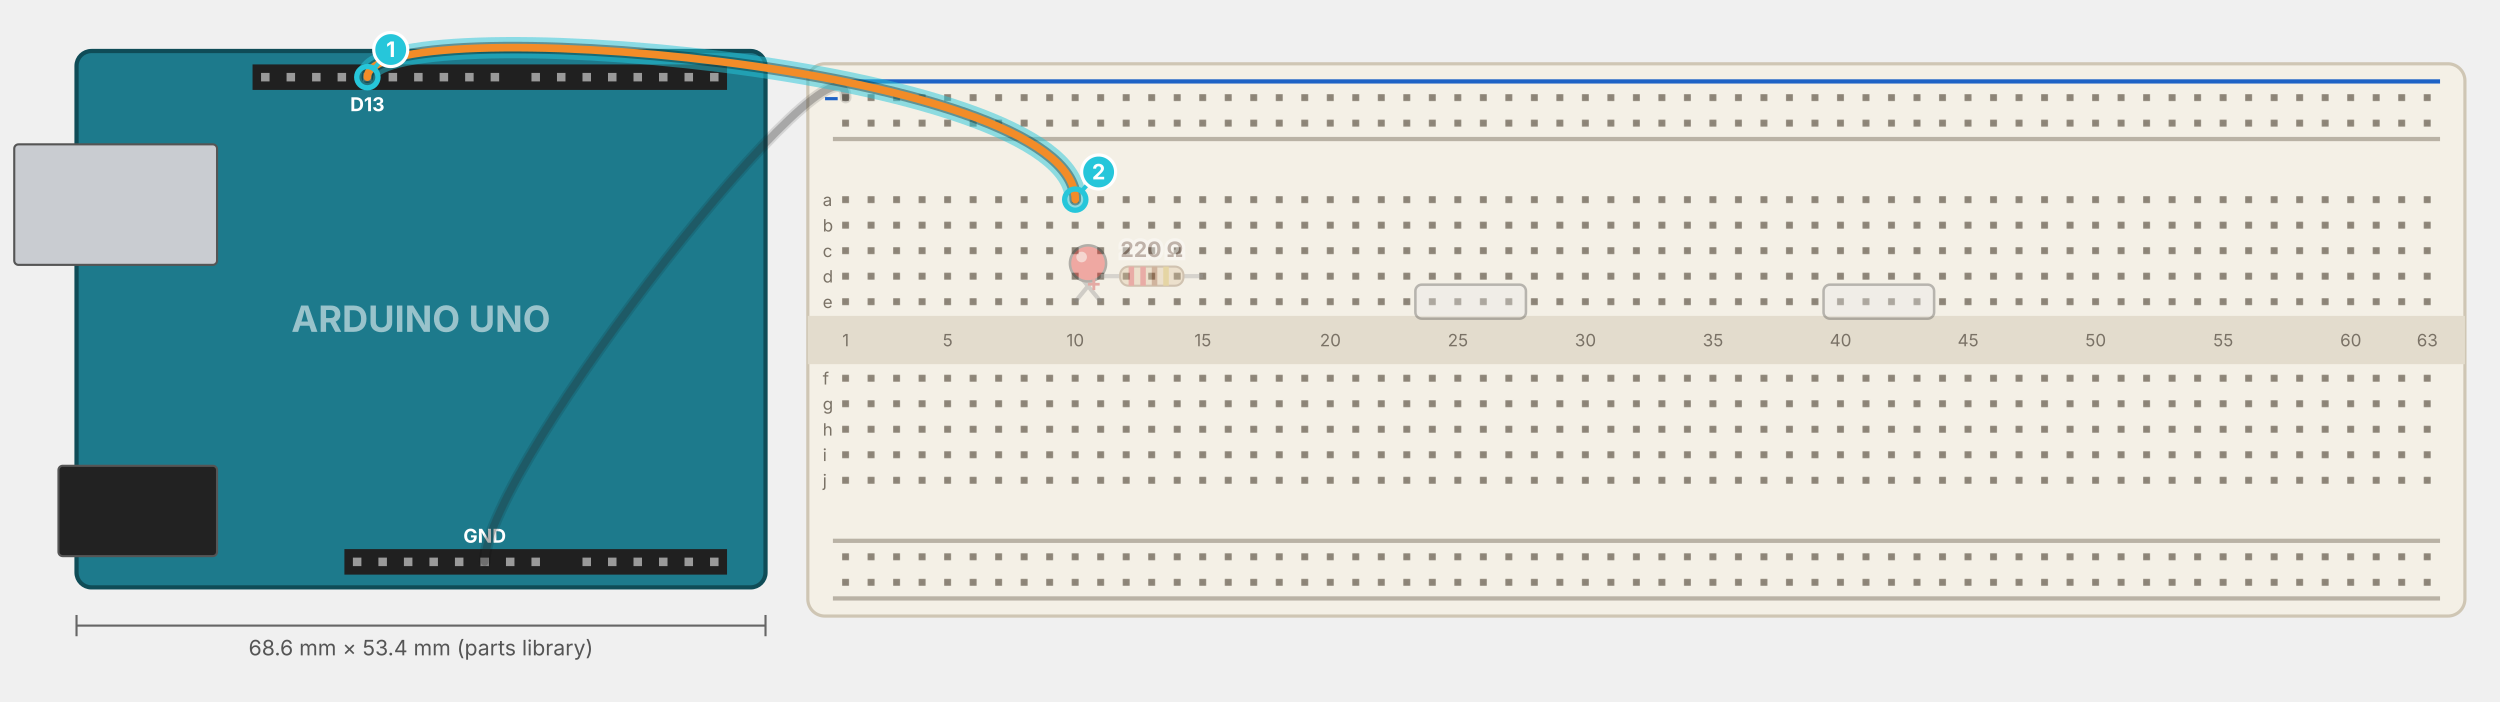
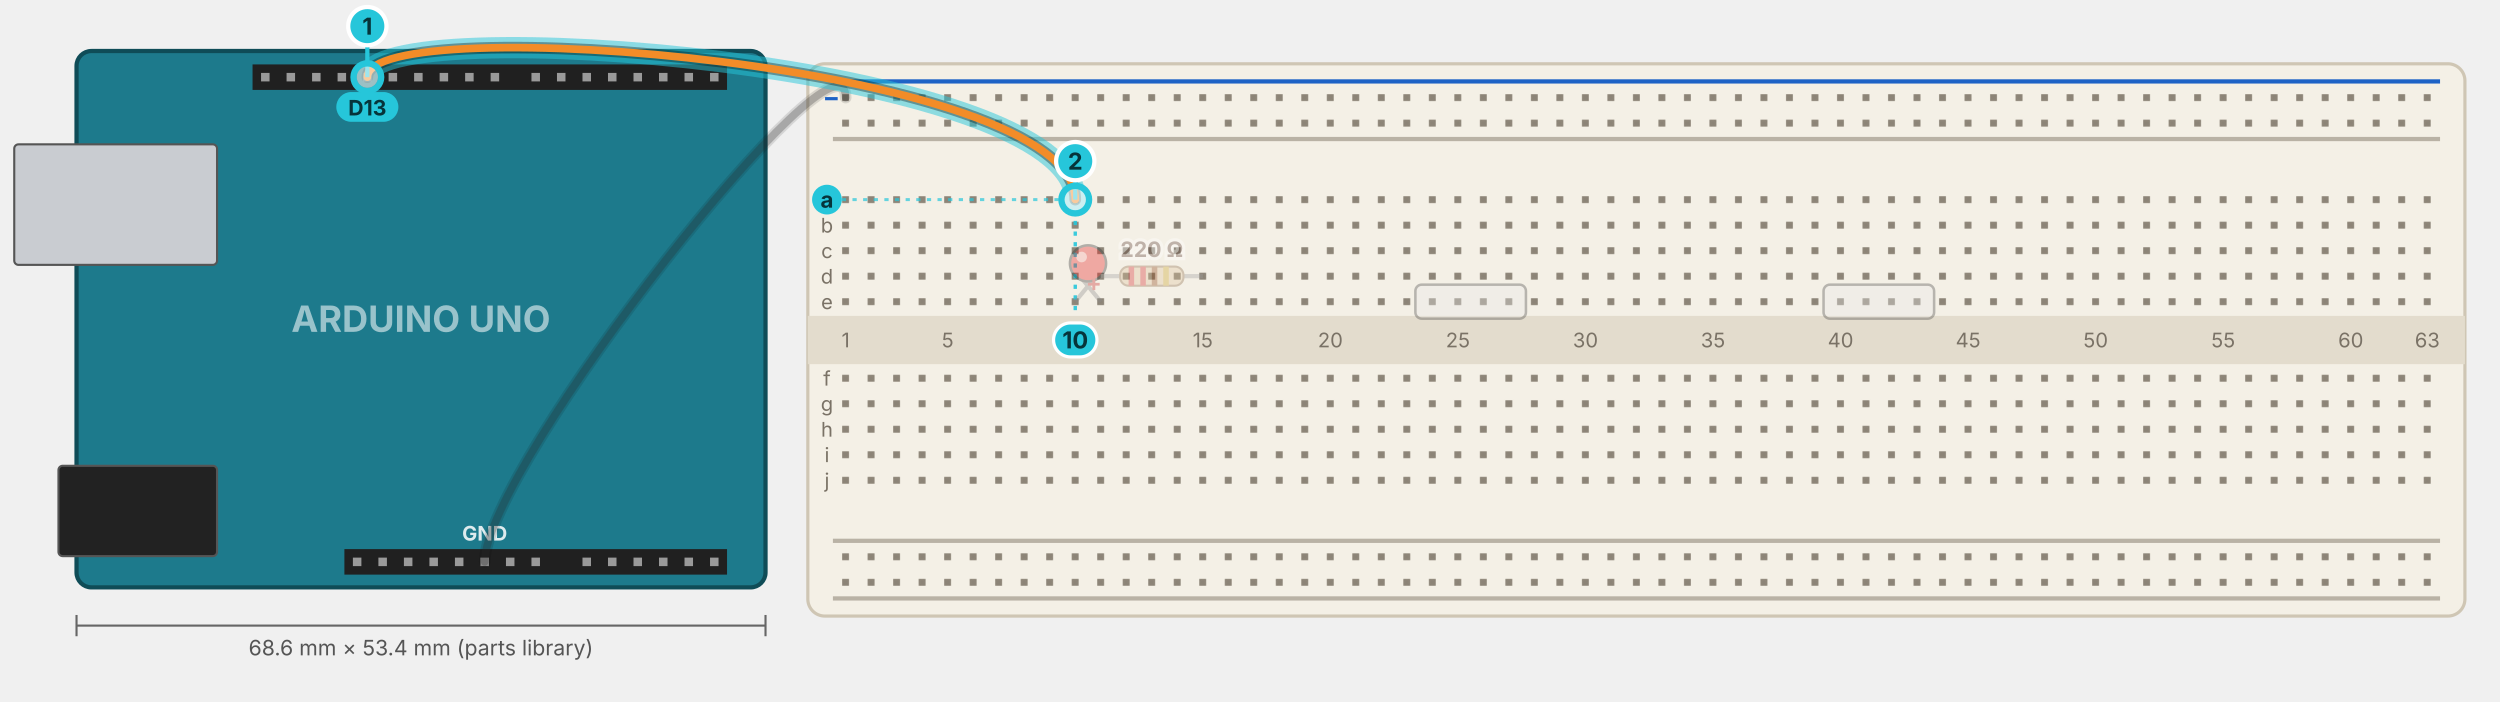
<svg xmlns="http://www.w3.org/2000/svg" viewBox="0 0 1176 330" font-family="system-ui,-apple-system,Segoe UI,sans-serif">
  <rect x="36" y="24" width="324.1" height="252.3" rx="7" fill="#1d7a8c" stroke="#0f4c57" stroke-width="2" />
  <rect x="6.7" y="67.9" width="95.4" height="56.7" rx="2" fill="#c9ccd1" stroke="#555" />
  <rect x="27.5" y="219.1" width="74.6" height="42.5" rx="2" fill="#222" stroke="#555" />
  <rect x="118.8" y="30.3" width="223.2" height="12.0" fill="#202020" />
  <rect x="162.0" y="258.3" width="180.0" height="12.0" fill="#202020" />
  <rect x="166.0" y="262.3" width="4" height="4" fill="#9a9a9a" />
  <rect x="178.0" y="262.3" width="4" height="4" fill="#9a9a9a" />
  <rect x="190.0" y="262.3" width="4" height="4" fill="#9a9a9a" />
  <rect x="202.0" y="262.3" width="4" height="4" fill="#9a9a9a" />
  <rect x="214.0" y="262.3" width="4" height="4" fill="#9a9a9a" />
  <rect x="226.0" y="262.3" width="4" height="4" fill="#9a9a9a" />
  <rect x="238.0" y="262.3" width="4" height="4" fill="#9a9a9a" />
  <rect x="250.0" y="262.3" width="4" height="4" fill="#9a9a9a" />
  <rect x="274.0" y="262.3" width="4" height="4" fill="#9a9a9a" />
  <rect x="286.0" y="262.3" width="4" height="4" fill="#9a9a9a" />
  <rect x="298.0" y="262.3" width="4" height="4" fill="#9a9a9a" />
  <rect x="310.0" y="262.3" width="4" height="4" fill="#9a9a9a" />
  <rect x="322.0" y="262.3" width="4" height="4" fill="#9a9a9a" />
  <rect x="334.0" y="262.3" width="4" height="4" fill="#9a9a9a" />
  <rect x="334.0" y="34.3" width="4" height="4" fill="#9a9a9a" />
  <rect x="322.0" y="34.3" width="4" height="4" fill="#9a9a9a" />
  <rect x="310.0" y="34.3" width="4" height="4" fill="#9a9a9a" />
  <rect x="298.0" y="34.3" width="4" height="4" fill="#9a9a9a" />
  <rect x="286.0" y="34.3" width="4" height="4" fill="#9a9a9a" />
  <rect x="274.0" y="34.3" width="4" height="4" fill="#9a9a9a" />
  <rect x="262.0" y="34.3" width="4" height="4" fill="#9a9a9a" />
  <rect x="250.0" y="34.3" width="4" height="4" fill="#9a9a9a" />
  <rect x="230.8" y="34.3" width="4" height="4" fill="#9a9a9a" />
  <rect x="218.8" y="34.3" width="4" height="4" fill="#9a9a9a" />
  <rect x="206.8" y="34.3" width="4" height="4" fill="#9a9a9a" />
  <rect x="194.8" y="34.3" width="4" height="4" fill="#9a9a9a" />
  <rect x="182.8" y="34.3" width="4" height="4" fill="#9a9a9a" />
  <rect x="170.8" y="34.3" width="4" height="4" fill="#9a9a9a" />
  <rect x="158.8" y="34.3" width="4" height="4" fill="#9a9a9a" />
  <rect x="146.8" y="34.3" width="4" height="4" fill="#9a9a9a" />
  <rect x="134.8" y="34.3" width="4" height="4" fill="#9a9a9a" />
  <rect x="122.8" y="34.3" width="4" height="4" fill="#9a9a9a" />
  <text x="198.0" y="156.1" text-anchor="middle" font-size="17" font-weight="700" fill="#ffffff" opacity=".55">ARDUINO UNO</text>
-   <text x="172.8" y="52.3" text-anchor="middle" font-size="9" font-weight="700" fill="#fff">D13</text>
-   <text x="228.0" y="255.3" text-anchor="middle" font-size="9" font-weight="700" fill="#fff">GND</text>
+   <rect x="158.2" y="43.3" width="29.2" height="14" rx="7" fill="#26c6da" />
+   <text x="172.8" y="54.3" text-anchor="middle" font-size="10" font-weight="700" fill="#06343a">D13</text>
+   <text x="228.0" y="254.3" text-anchor="middle" font-size="9.5" font-weight="700" fill="#fff" opacity=".85">GND</text>
  <path d="M36 289.283v10M360.1 289.283v10M36 294.283H360.1" stroke="#666" fill="none" />
  <text x="198.0" y="308.283" text-anchor="middle" font-size="10" fill="#555">68.6 mm × 53.4 mm (parts library)</text>
  <rect x="380" y="30" width="779.5" height="259.8" rx="8" fill="#f4f0e6" stroke="#cfc6b4" stroke-width="1.5" />
  <rect x="380" y="148.6" width="779.5" height="22.7" fill="#e3dccd" />
  <pattern id="holes" x="391.76" y="87.92" width="12" height="12" patternUnits="userSpaceOnUse">
    <rect x="4.4" y="4.4" width="3.2" height="3.2" fill="#8c8477" />
  </pattern>
  <rect x="391.8" y="87.9" width="756" height="60" fill="url(#holes)" />
  <rect x="391.8" y="171.9" width="756" height="60" fill="url(#holes)" />
  <rect x="391.8" y="51.9" width="756" height="12" fill="url(#holes)" />
  <line x1="391.8" y1="65.4" x2="1147.8" y2="65.4" stroke="#b9b2a5" stroke-width="2" />
  <rect x="391.8" y="39.9" width="756" height="12" fill="url(#holes)" />
  <line x1="391.8" y1="38.3" x2="1147.8" y2="38.3" stroke="#1e63c6" stroke-width="2" />
  <text x="387" y="49.9" font-size="12" font-weight="700" fill="#1e63c6">−</text>
  <rect x="391.8" y="256.0" width="756" height="12" fill="url(#holes)" />
  <line x1="391.8" y1="254.4" x2="1147.8" y2="254.4" stroke="#b9b2a5" stroke-width="2" />
  <rect x="391.8" y="268.0" width="756" height="12" fill="url(#holes)" />
  <line x1="391.8" y1="281.5" x2="1147.8" y2="281.5" stroke="#b9b2a5" stroke-width="2" />
-   <text x="397.8" y="162.9" text-anchor="middle" font-size="8" fill="#7a7266">1</text>
-   <text x="445.8" y="162.9" text-anchor="middle" font-size="8" fill="#7a7266">5</text>
-   <text x="505.8" y="162.9" text-anchor="middle" font-size="8" fill="#7a7266">10</text>
-   <text x="565.8" y="162.9" text-anchor="middle" font-size="8" fill="#7a7266">15</text>
-   <text x="625.8" y="162.9" text-anchor="middle" font-size="8" fill="#7a7266">20</text>
-   <text x="685.8" y="162.9" text-anchor="middle" font-size="8" fill="#7a7266">25</text>
-   <text x="745.8" y="162.9" text-anchor="middle" font-size="8" fill="#7a7266">30</text>
-   <text x="805.8" y="162.9" text-anchor="middle" font-size="8" fill="#7a7266">35</text>
-   <text x="865.8" y="162.9" text-anchor="middle" font-size="8" fill="#7a7266">40</text>
-   <text x="925.8" y="162.9" text-anchor="middle" font-size="8" fill="#7a7266">45</text>
-   <text x="985.8" y="162.9" text-anchor="middle" font-size="8" fill="#7a7266">50</text>
-   <text x="1045.8" y="162.9" text-anchor="middle" font-size="8" fill="#7a7266">55</text>
-   <text x="1105.8" y="162.9" text-anchor="middle" font-size="8" fill="#7a7266">60</text>
-   <text x="1141.8" y="162.9" text-anchor="middle" font-size="8" fill="#7a7266">63</text>
-   <text x="387" y="96.9" font-size="8" fill="#7a7266">a</text>
-   <text x="387" y="108.9" font-size="8" fill="#7a7266">b</text>
-   <text x="387" y="120.9" font-size="8" fill="#7a7266">c</text>
-   <text x="387" y="132.9" font-size="8" fill="#7a7266">d</text>
-   <text x="387" y="144.9" font-size="8" fill="#7a7266">e</text>
-   <text x="387" y="180.9" font-size="8" fill="#7a7266">f</text>
-   <text x="387" y="192.9" font-size="8" fill="#7a7266">g</text>
-   <text x="387" y="204.9" font-size="8" fill="#7a7266">h</text>
-   <text x="387" y="216.9" font-size="8" fill="#7a7266">i</text>
-   <text x="387" y="228.9" font-size="8" fill="#7a7266">j</text>
+   <text x="397.8" y="163.4" text-anchor="middle" font-size="9.5" fill="#7a7266">1</text>
+   <text x="445.8" y="163.4" text-anchor="middle" font-size="9.5" fill="#7a7266">5</text>
+   <text x="565.8" y="163.4" text-anchor="middle" font-size="9.5" fill="#7a7266">15</text>
+   <text x="625.8" y="163.4" text-anchor="middle" font-size="9.5" fill="#7a7266">20</text>
+   <text x="685.8" y="163.4" text-anchor="middle" font-size="9.5" fill="#7a7266">25</text>
+   <text x="745.8" y="163.4" text-anchor="middle" font-size="9.5" fill="#7a7266">30</text>
+   <text x="805.8" y="163.4" text-anchor="middle" font-size="9.5" fill="#7a7266">35</text>
+   <text x="865.8" y="163.4" text-anchor="middle" font-size="9.5" fill="#7a7266">40</text>
+   <text x="925.8" y="163.4" text-anchor="middle" font-size="9.5" fill="#7a7266">45</text>
+   <text x="985.8" y="163.4" text-anchor="middle" font-size="9.5" fill="#7a7266">50</text>
+   <text x="1045.8" y="163.4" text-anchor="middle" font-size="9.5" fill="#7a7266">55</text>
+   <text x="1105.8" y="163.4" text-anchor="middle" font-size="9.5" fill="#7a7266">60</text>
+   <text x="1141.8" y="163.4" text-anchor="middle" font-size="9.5" fill="#7a7266">63</text>
+   <text x="389" y="109.4" text-anchor="middle" font-size="9.5" fill="#7a7266">b</text>
+   <text x="389" y="121.4" text-anchor="middle" font-size="9.5" fill="#7a7266">c</text>
+   <text x="389" y="133.4" text-anchor="middle" font-size="9.5" fill="#7a7266">d</text>
+   <text x="389" y="145.4" text-anchor="middle" font-size="9.5" fill="#7a7266">e</text>
+   <text x="389" y="181.4" text-anchor="middle" font-size="9.5" fill="#7a7266">f</text>
+   <text x="389" y="193.4" text-anchor="middle" font-size="9.5" fill="#7a7266">g</text>
+   <text x="389" y="205.4" text-anchor="middle" font-size="9.5" fill="#7a7266">h</text>
+   <text x="389" y="217.4" text-anchor="middle" font-size="9.5" fill="#7a7266">i</text>
+   <text x="389" y="229.4" text-anchor="middle" font-size="9.5" fill="#7a7266">j</text>
+   <line x1="505.8" y1="93.9" x2="505.8" y2="148.6" stroke="#26c6da" stroke-width="1.6" stroke-dasharray="2 3" opacity=".9" />
+   <line x1="396" y1="93.9" x2="498.8" y2="93.9" stroke="#26c6da" stroke-width="1.4" stroke-dasharray="2 3" opacity=".7" />
  <g class="ps-old" opacity=".35">
    <path d="M505.8 141.9L514.8 130.9M517.8 141.9L508.8 130.9" stroke="#8a8a8a" stroke-width="2" fill="none" />
    <circle cx="511.8" cy="123.9" r="8.5" fill="#E52323" stroke="#333" stroke-width="1.2" />
    <circle cx="508.8" cy="120.9" r="2.5" fill="#fff" opacity=".6" />
    <text x="510.8" y="136.9" font-size="11" font-weight="700" fill="#c62828">+</text>
    <line x1="517.8" y1="129.9" x2="565.8" y2="129.9" stroke="#9e9e9e" stroke-width="2" />
    <g transform="translate(541.8 129.9) rotate(0.0)">
      <rect x="-14.9" y="-4.5" width="29.8" height="9" rx="4" fill="#dcc29a" stroke="#8d6e4a" />
      <rect x="-10.9" y="-4.5" width="2.6" height="9" fill="#d32f2f" />
      <rect x="-5.4" y="-4.5" width="2.6" height="9" fill="#d32f2f" />
      <rect x="0.0" y="-4.5" width="2.6" height="9" fill="#8b4513" />
      <rect x="5.4" y="-4.5" width="2.6" height="9" fill="#c9a227" />
    </g>
    <text x="541.8" y="120.9" text-anchor="middle" font-size="10" font-weight="700" fill="#5d4037" paint-order="stroke" stroke="#fff" stroke-width="3">220 Ω</text>
    <rect x="665.8" y="133.9" width="52.0" height="16.0" rx="3" fill="#e9e9e9" stroke="#444" stroke-width="1.2" />
    <rect x="857.8" y="133.9" width="52.0" height="16.0" rx="3" fill="#e9e9e9" stroke="#444" stroke-width="1.2" />
    <path d="M228.0 264.3C228.0 219.9 397.8 4.0 397.8 45.9" stroke="#0005" stroke-width="5.5" fill="none" stroke-linecap="round" />
    <path d="M228.0 264.3C228.0 219.9 397.8 4.0 397.8 45.9" stroke="#202020" stroke-width="3.6" fill="none" stroke-linecap="round" />
  </g>
  <g class="ps-new" data-anim="wire" data-id="wire_led_signal">
    <path d="M172.8 36.3C172.8 4.0 505.8 30.0 505.8 93.9" stroke="#26c6da" stroke-width="10" fill="none" stroke-linecap="round" opacity=".5" />
    <path d="M172.8 36.3C172.8 4.0 505.8 30.0 505.8 93.9" stroke="#0005" stroke-width="5.5" fill="none" stroke-linecap="round" />
    <path d="M172.8 36.3C172.8 4.0 505.8 30.0 505.8 93.9" stroke="#F28C28" stroke-width="3.6" fill="none" stroke-linecap="round" />
  </g>
+   <rect x="495.6" y="151.9" width="20.4" height="16" rx="8" fill="#26c6da" stroke="#fff" stroke-width="1.5" />
+   <text x="505.8" y="163.9" text-anchor="middle" font-size="11" font-weight="700" fill="#06343a">10</text>
+   <circle cx="389" cy="93.9" r="7" fill="#26c6da" />
+   <text x="389" y="97.7" text-anchor="middle" font-size="10.5" font-weight="700" fill="#06343a">a</text>
  <g class="ps-marks">
-     <circle cx="172.8" cy="36.3" r="5" fill="none" stroke="#26c6da" stroke-width="2.5" />
-     <line x1="175.8" y1="32.3" x2="183.8" y2="23.3" stroke="#26c6da" stroke-width="2" />
-     <circle cx="183.8" cy="23.3" r="8" fill="#26c6da" stroke="#fff" stroke-width="1.5" />
-     <text x="183.8" y="26.8" text-anchor="middle" font-size="10" font-weight="700" fill="#fff">1</text>
-     <circle cx="505.8" cy="93.9" r="5" fill="none" stroke="#26c6da" stroke-width="2.5" />
-     <line x1="508.8" y1="89.9" x2="516.8" y2="80.9" stroke="#26c6da" stroke-width="2" />
-     <circle cx="516.8" cy="80.9" r="8" fill="#26c6da" stroke="#fff" stroke-width="1.5" />
-     <text x="516.8" y="84.4" text-anchor="middle" font-size="10" font-weight="700" fill="#fff">2</text>
+     <line x1="172.8" y1="36.3" x2="172.8" y2="12.3" stroke="#26c6da" stroke-width="2" />
+     <circle cx="172.8" cy="36.3" r="6.5" fill="#fff" fill-opacity=".55" stroke="#26c6da" stroke-width="3" />
+     <circle cx="172.8" cy="12.3" r="9" fill="#26c6da" stroke="#fff" stroke-width="2" />
+     <text x="172.8" y="16.3" text-anchor="middle" font-size="11" font-weight="700" fill="#06343a">1</text>
+     <line x1="505.8" y1="93.9" x2="505.8" y2="75.8" stroke="#26c6da" stroke-width="2" />
+     <circle cx="505.8" cy="93.9" r="6.5" fill="#fff" fill-opacity=".55" stroke="#26c6da" stroke-width="3" />
+     <circle cx="505.8" cy="75.8" r="9" fill="#26c6da" stroke="#fff" stroke-width="2" />
+     <text x="505.8" y="79.8" text-anchor="middle" font-size="11" font-weight="700" fill="#06343a">2</text>
  </g>
</svg>
